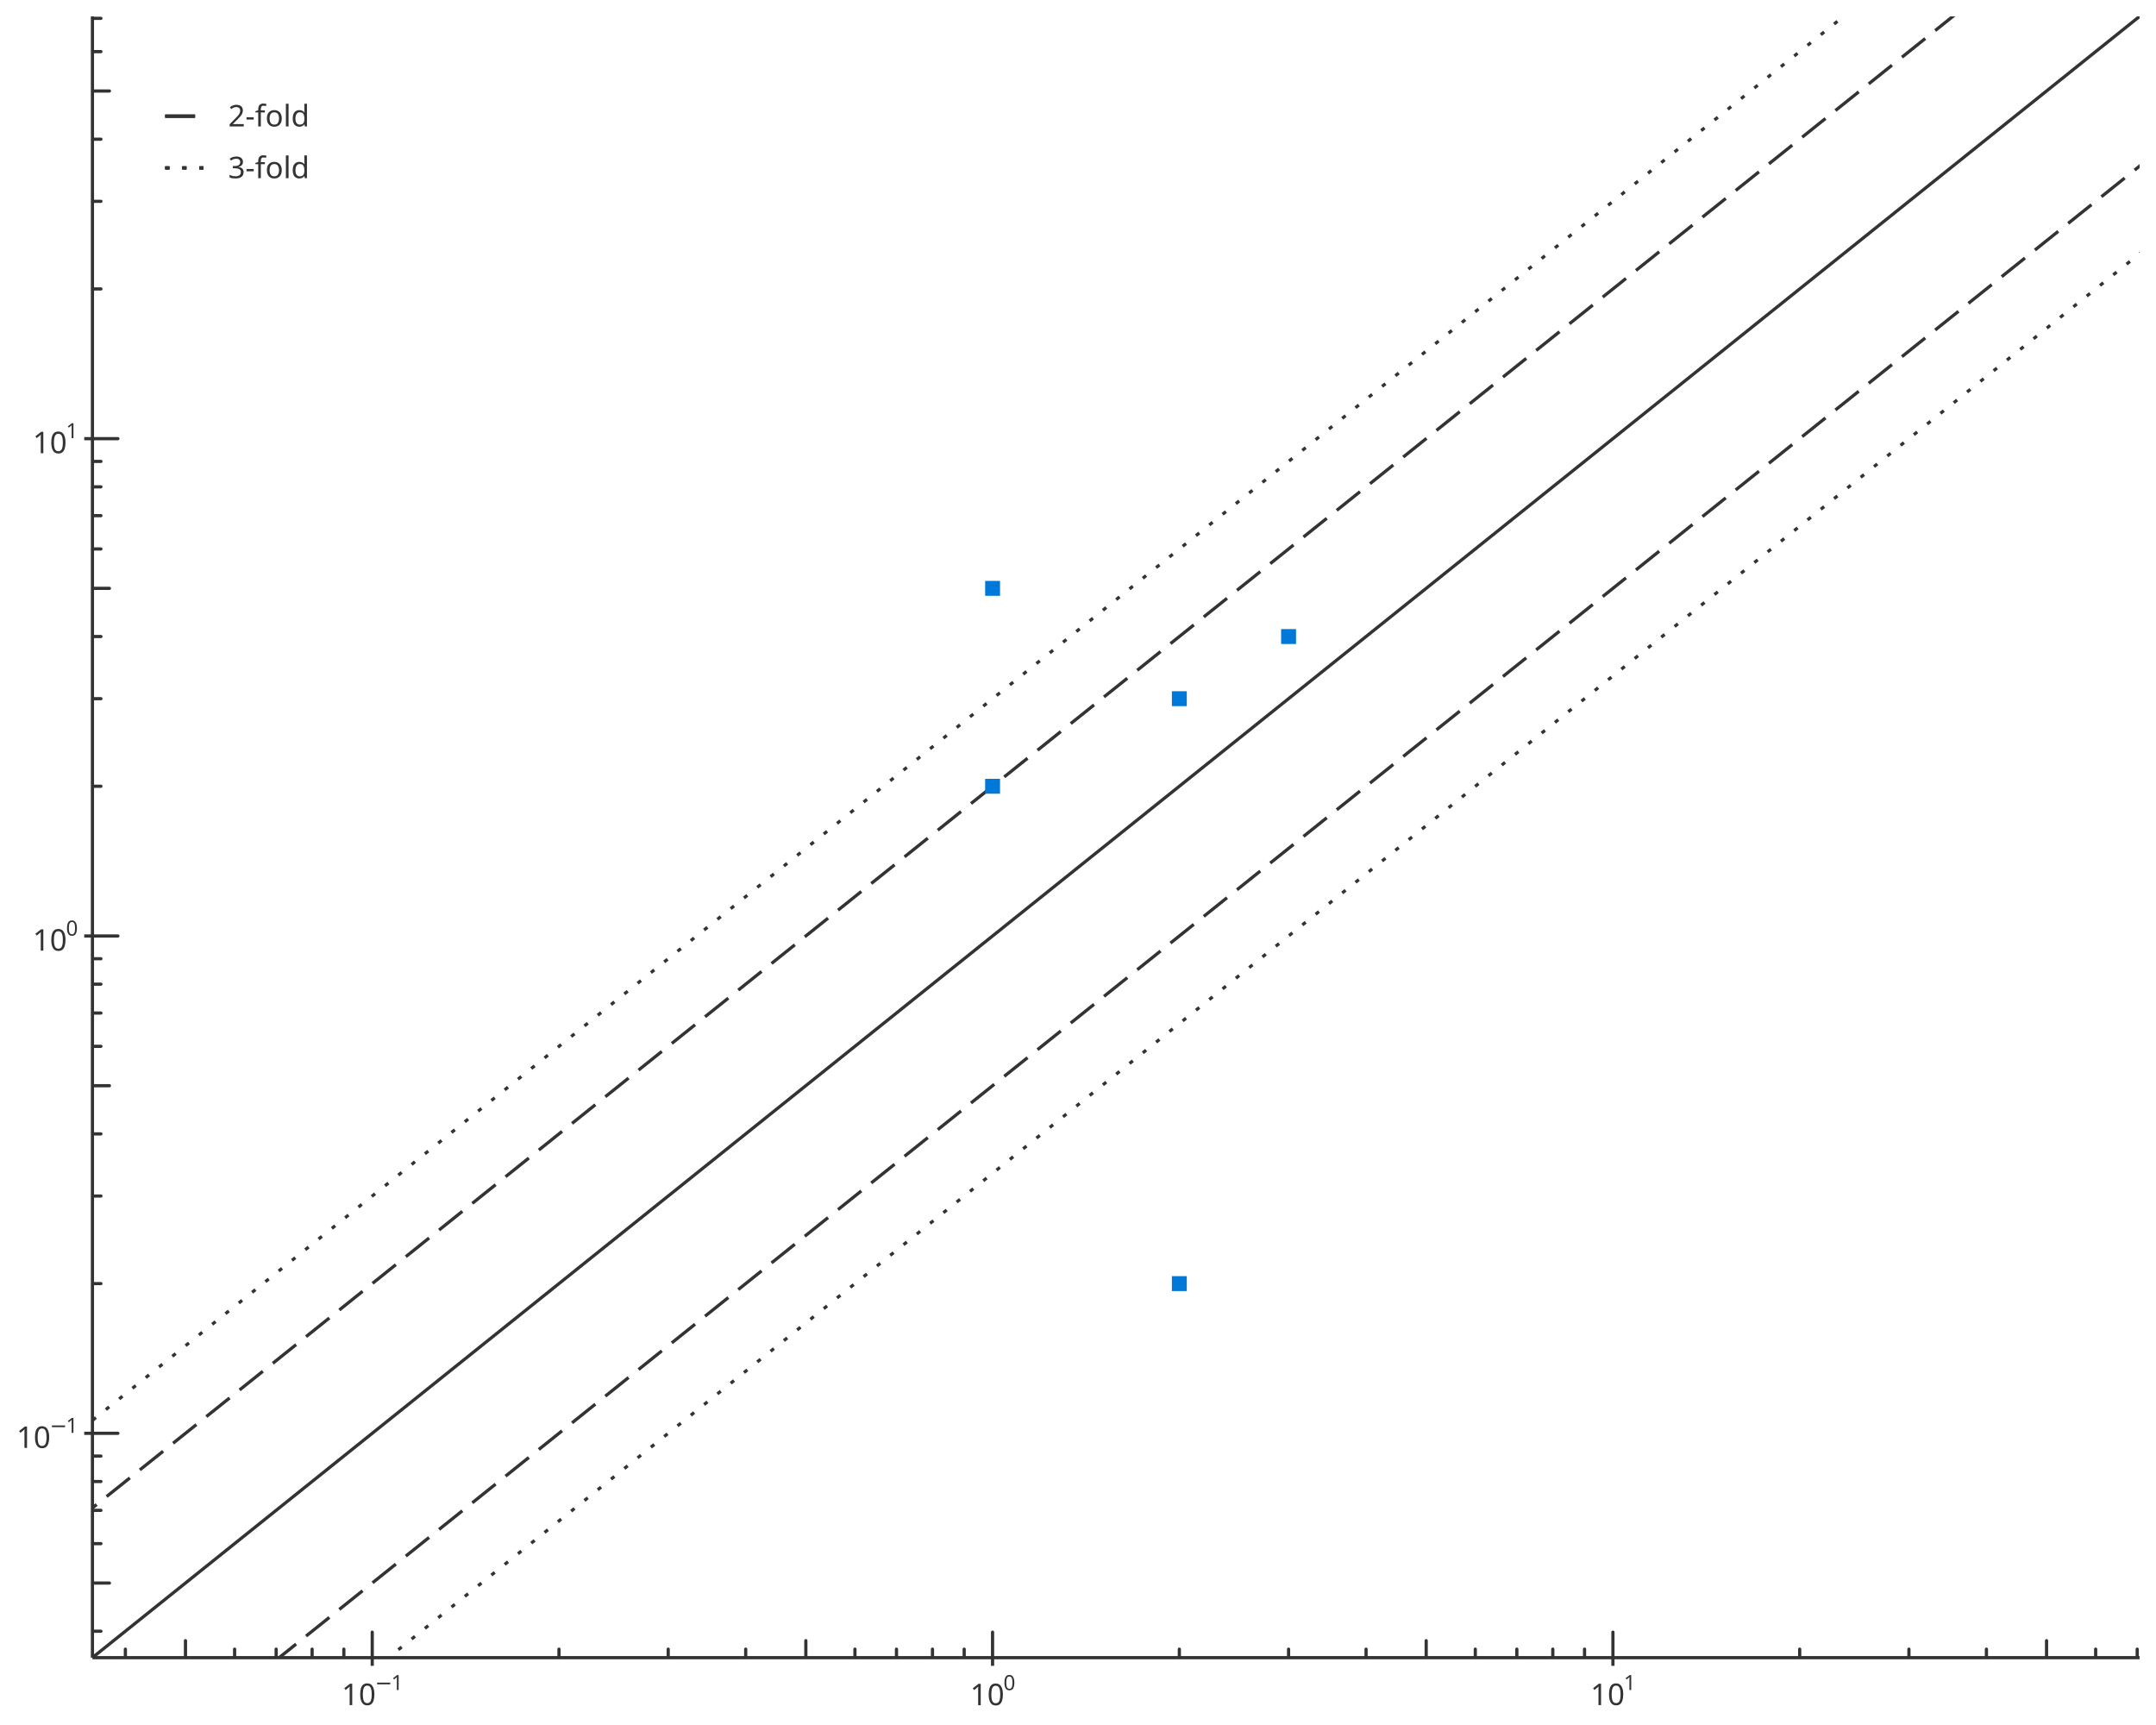
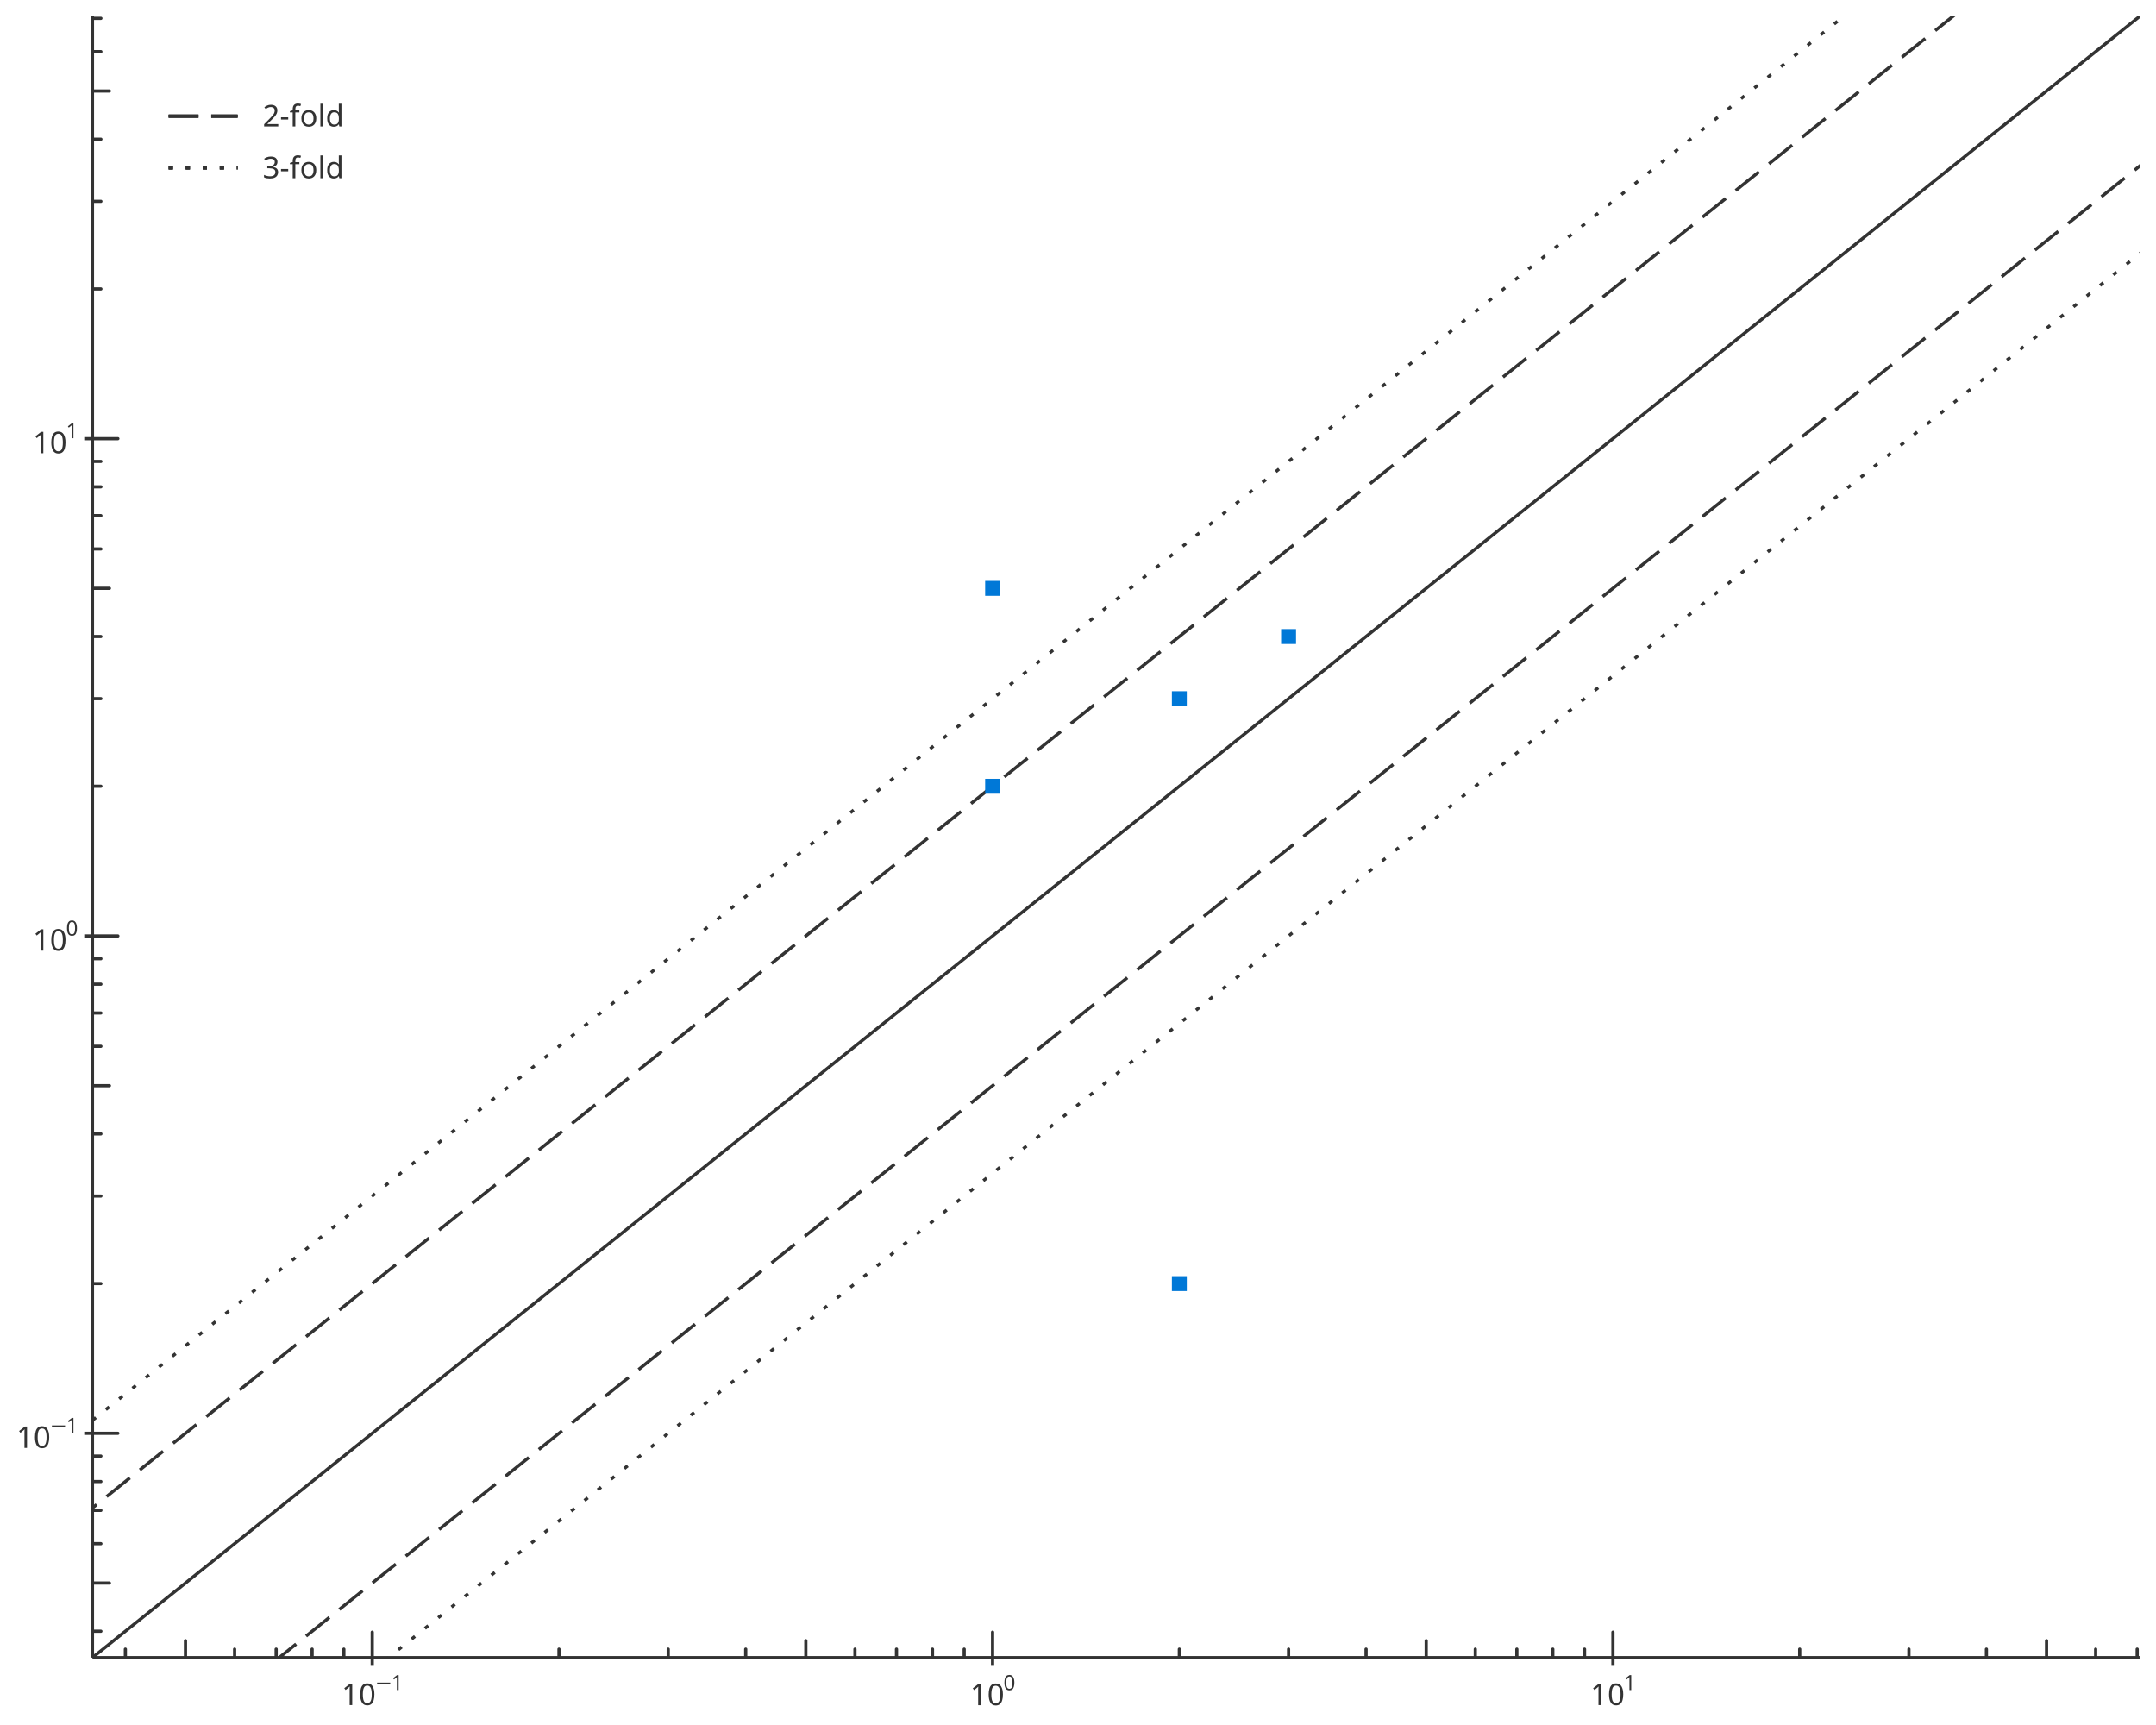
<svg xmlns="http://www.w3.org/2000/svg" class="svglite" data-engine-version="2.0" width="720.00pt" height="576.00pt" viewBox="0 0 720.00 576.00">
  <defs>
    <style type="text/css">
    .svglite line, .svglite polyline, .svglite polygon, .svglite path, .svglite rect, .svglite circle {
      fill: none;
      stroke: #000000;
      stroke-linecap: round;
      stroke-linejoin: round;
      stroke-miterlimit: 10.00;
    }
  </style>
  </defs>
  <rect width="100%" height="100%" style="stroke: none; fill: #FFFFFF;" />
  <defs>
    <clipPath id="cpMC4wMHw3MjAuMDB8MC4wMHw1NzYuMDA=">
      <rect x="0.00" y="0.00" width="720.00" height="576.00" />
    </clipPath>
  </defs>
  <g clip-path="url(#cpMC4wMHw3MjAuMDB8MC4wMHw1NzYuMDA=)">
    <rect x="0.00" y="0.00" width="720.00" height="576.00" style="stroke-width: 1.07; stroke: none; fill: #FFFFFF;" />
  </g>
  <defs>
    <clipPath id="cpMzAuODd8NzE0LjUyfDUuNDh8NTUzLjUx">
      <rect x="30.87" y="5.48" width="683.65" height="548.03" />
    </clipPath>
  </defs>
  <g clip-path="url(#cpMzAuODd8NzE0LjUyfDUuNDh8NTUzLjUx)">
    <rect x="30.87" y="5.48" width="683.65" height="548.03" style="stroke-width: 1.07; stroke: none; fill: #FFFFFF;" />
  </g>
  <g clip-path="url(#cpMC4wMHw3MjAuMDB8MC4wMHw1NzYuMDA=)">
</g>
  <g clip-path="url(#cpMzAuODd8NzE0LjUyfDUuNDh8NTUzLjUx)">
</g>
  <g clip-path="url(#cpMC4wMHw3MjAuMDB8MC4wMHw1NzYuMDA=)">
</g>
  <g clip-path="url(#cpMzAuODd8NzE0LjUyfDUuNDh8NTUzLjUx)">
</g>
  <g clip-path="url(#cpMC4wMHw3MjAuMDB8MC4wMHw1NzYuMDA=)">
</g>
  <g clip-path="url(#cpMzAuODd8NzE0LjUyfDUuNDh8NTUzLjUx)">
</g>
  <g clip-path="url(#cpMC4wMHw3MjAuMDB8MC4wMHw1NzYuMDA=)">
</g>
  <g clip-path="url(#cpMzAuODd8NzE0LjUyfDUuNDh8NTUzLjUx)">
</g>
  <g clip-path="url(#cpMC4wMHw3MjAuMDB8MC4wMHw1NzYuMDA=)">
</g>
  <g clip-path="url(#cpMzAuODd8NzE0LjUyfDUuNDh8NTUzLjUx)">
</g>
  <g clip-path="url(#cpMC4wMHw3MjAuMDB8MC4wMHw1NzYuMDA=)">
</g>
  <g clip-path="url(#cpMzAuODd8NzE0LjUyfDUuNDh8NTUzLjUx)">
</g>
  <g clip-path="url(#cpMC4wMHw3MjAuMDB8MC4wMHw1NzYuMDA=)">
</g>
  <g clip-path="url(#cpMzAuODd8NzE0LjUyfDUuNDh8NTUzLjUx)">
</g>
  <g clip-path="url(#cpMC4wMHw3MjAuMDB8MC4wMHw1NzYuMDA=)">
</g>
  <g clip-path="url(#cpMzAuODd8NzE0LjUyfDUuNDh8NTUzLjUx)">
</g>
  <g clip-path="url(#cpMC4wMHw3MjAuMDB8MC4wMHw1NzYuMDA=)">
</g>
  <g clip-path="url(#cpMzAuODd8NzE0LjUyfDUuNDh8NTUzLjUx)">
</g>
  <g clip-path="url(#cpMC4wMHw3MjAuMDB8MC4wMHw1NzYuMDA=)">
</g>
  <g clip-path="url(#cpMzAuODd8NzE0LjUyfDUuNDh8NTUzLjUx)">
</g>
  <g clip-path="url(#cpMC4wMHw3MjAuMDB8MC4wMHw1NzYuMDA=)">
</g>
  <g clip-path="url(#cpMzAuODd8NzE0LjUyfDUuNDh8NTUzLjUx)">
</g>
  <g clip-path="url(#cpMC4wMHw3MjAuMDB8MC4wMHw1NzYuMDA=)">
</g>
  <g clip-path="url(#cpMzAuODd8NzE0LjUyfDUuNDh8NTUzLjUx)">
</g>
  <g clip-path="url(#cpMC4wMHw3MjAuMDB8MC4wMHw1NzYuMDA=)">
</g>
  <g clip-path="url(#cpMzAuODd8NzE0LjUyfDUuNDh8NTUzLjUx)">
</g>
  <g clip-path="url(#cpMC4wMHw3MjAuMDB8MC4wMHw1NzYuMDA=)">
</g>
  <g clip-path="url(#cpMzAuODd8NzE0LjUyfDUuNDh8NTUzLjUx)">
</g>
  <g clip-path="url(#cpMC4wMHw3MjAuMDB8MC4wMHw1NzYuMDA=)">
</g>
  <g clip-path="url(#cpMzAuODd8NzE0LjUyfDUuNDh8NTUzLjUx)">
</g>
  <g clip-path="url(#cpMC4wMHw3MjAuMDB8MC4wMHw1NzYuMDA=)">
</g>
  <g clip-path="url(#cpMzAuODd8NzE0LjUyfDUuNDh8NTUzLjUx)">
    <line x1="-652.79" y1="1101.53" x2="1398.17" y2="-542.55" style="stroke-width: 1.07; stroke: #333333; stroke-linecap: butt;" />
    <line x1="-652.79" y1="1051.54" x2="1398.17" y2="-592.54" style="stroke-width: 1.07; stroke: #333333; stroke-dasharray: 9.96,4.27; stroke-linecap: butt;" />
    <line x1="-652.79" y1="1151.53" x2="1398.17" y2="-492.56" style="stroke-width: 1.07; stroke: #333333; stroke-dasharray: 9.96,4.27; stroke-linecap: butt;" />
    <line x1="-652.79" y1="1022.30" x2="1398.17" y2="-621.78" style="stroke-width: 1.07; stroke: #333333; stroke-dasharray: 1.42,4.27; stroke-linecap: butt;" />
    <line x1="-652.79" y1="1180.77" x2="1398.17" y2="-463.31" style="stroke-width: 1.07; stroke: #333333; stroke-dasharray: 1.42,4.27; stroke-linecap: butt;" />
    <line x1="331.47" y1="196.46" x2="331.47" y2="196.46" style="stroke-width: 1.07; stroke: #0078D7; stroke-linecap: butt;" />
    <line x1="393.84" y1="428.61" x2="393.84" y2="428.61" style="stroke-width: 1.07; stroke: #0078D7; stroke-linecap: butt;" />
    <line x1="331.47" y1="262.54" x2="331.47" y2="262.54" style="stroke-width: 1.07; stroke: #0078D7; stroke-linecap: butt;" />
    <line x1="393.84" y1="233.30" x2="393.84" y2="233.30" style="stroke-width: 1.07; stroke: #0078D7; stroke-linecap: butt;" />
    <line x1="430.32" y1="212.55" x2="430.32" y2="212.55" style="stroke-width: 1.07; stroke: #0078D7; stroke-linecap: butt;" />
    <line x1="331.47" y1="196.46" x2="331.47" y2="196.46" style="stroke-width: 1.07; stroke: #0078D7; stroke-linecap: butt;" />
    <line x1="393.84" y1="428.61" x2="393.84" y2="428.61" style="stroke-width: 1.07; stroke: #0078D7; stroke-linecap: butt;" />
    <line x1="331.47" y1="262.54" x2="331.47" y2="262.54" style="stroke-width: 1.07; stroke: #0078D7; stroke-linecap: butt;" />
    <line x1="393.84" y1="233.30" x2="393.84" y2="233.30" style="stroke-width: 1.07; stroke: #0078D7; stroke-linecap: butt;" />
    <line x1="430.32" y1="212.55" x2="430.32" y2="212.55" style="stroke-width: 1.07; stroke: #0078D7; stroke-linecap: butt;" />
    <text x="331.47" y="196.70" text-anchor="middle" style="font-size: 0.94px; fill: #0078D7; font-family: sans;" textLength="0.25px" lengthAdjust="spacingAndGlyphs">|</text>
    <text x="393.84" y="428.86" text-anchor="middle" style="font-size: 0.94px; fill: #0078D7; font-family: sans;" textLength="0.25px" lengthAdjust="spacingAndGlyphs">|</text>
    <text x="331.47" y="262.79" text-anchor="middle" style="font-size: 0.94px; fill: #0078D7; font-family: sans;" textLength="0.25px" lengthAdjust="spacingAndGlyphs">|</text>
    <text x="393.84" y="233.54" text-anchor="middle" style="font-size: 0.94px; fill: #0078D7; font-family: sans;" textLength="0.25px" lengthAdjust="spacingAndGlyphs">|</text>
    <text x="430.32" y="212.79" text-anchor="middle" style="font-size: 0.94px; fill: #0078D7; font-family: sans;" textLength="0.25px" lengthAdjust="spacingAndGlyphs">|</text>
    <text x="331.47" y="196.70" text-anchor="middle" style="font-size: 0.94px; fill: #0078D7; font-family: sans;" textLength="0.25px" lengthAdjust="spacingAndGlyphs">|</text>
    <text x="393.84" y="428.86" text-anchor="middle" style="font-size: 0.94px; fill: #0078D7; font-family: sans;" textLength="0.25px" lengthAdjust="spacingAndGlyphs">|</text>
    <text x="331.47" y="262.79" text-anchor="middle" style="font-size: 0.94px; fill: #0078D7; font-family: sans;" textLength="0.25px" lengthAdjust="spacingAndGlyphs">|</text>
    <text x="393.84" y="233.54" text-anchor="middle" style="font-size: 0.94px; fill: #0078D7; font-family: sans;" textLength="0.25px" lengthAdjust="spacingAndGlyphs">|</text>
    <text x="430.32" y="212.79" text-anchor="middle" style="font-size: 0.94px; fill: #0078D7; font-family: sans;" textLength="0.25px" lengthAdjust="spacingAndGlyphs">|</text>
    <polygon points="328.99,198.95 333.96,198.95 333.96,193.97 328.99,193.97 " style="stroke-width: 0.71; stroke: none; fill: #0078D7;" />
    <polygon points="391.35,431.10 396.33,431.10 396.33,426.12 391.35,426.12 " style="stroke-width: 0.71; stroke: none; fill: #0078D7;" />
    <polygon points="328.99,265.03 333.96,265.03 333.96,260.06 328.99,260.06 " style="stroke-width: 0.71; stroke: none; fill: #0078D7;" />
    <polygon points="391.35,235.79 396.33,235.79 396.33,230.81 391.35,230.81 " style="stroke-width: 0.71; stroke: none; fill: #0078D7;" />
    <polygon points="427.83,215.04 432.81,215.04 432.81,210.06 427.83,210.06 " style="stroke-width: 0.71; stroke: none; fill: #0078D7;" />
    <line x1="41.87" y1="553.51" x2="41.87" y2="550.67" style="stroke-width: 1.07; stroke: #333333;" />
    <line x1="61.94" y1="553.51" x2="61.94" y2="547.84" style="stroke-width: 1.07; stroke: #333333;" />
    <line x1="78.35" y1="553.51" x2="78.35" y2="550.67" style="stroke-width: 1.07; stroke: #333333;" />
    <line x1="92.22" y1="553.51" x2="92.22" y2="550.67" style="stroke-width: 1.07; stroke: #333333;" />
    <line x1="104.23" y1="553.51" x2="104.23" y2="550.67" style="stroke-width: 1.07; stroke: #333333;" />
    <line x1="114.83" y1="553.51" x2="114.83" y2="550.67" style="stroke-width: 1.07; stroke: #333333;" />
    <line x1="124.31" y1="553.51" x2="124.31" y2="545.00" style="stroke-width: 1.07; stroke: #333333;" />
    <line x1="186.67" y1="553.51" x2="186.67" y2="550.67" style="stroke-width: 1.07; stroke: #333333;" />
    <line x1="223.15" y1="553.51" x2="223.15" y2="550.67" style="stroke-width: 1.07; stroke: #333333;" />
    <line x1="249.03" y1="553.51" x2="249.03" y2="550.67" style="stroke-width: 1.07; stroke: #333333;" />
    <line x1="269.11" y1="553.51" x2="269.11" y2="547.84" style="stroke-width: 1.07; stroke: #333333;" />
    <line x1="285.51" y1="553.51" x2="285.51" y2="550.67" style="stroke-width: 1.07; stroke: #333333;" />
    <line x1="299.38" y1="553.51" x2="299.38" y2="550.67" style="stroke-width: 1.07; stroke: #333333;" />
    <line x1="311.40" y1="553.51" x2="311.40" y2="550.67" style="stroke-width: 1.07; stroke: #333333;" />
    <line x1="321.99" y1="553.51" x2="321.99" y2="550.67" style="stroke-width: 1.07; stroke: #333333;" />
    <line x1="331.47" y1="553.51" x2="331.47" y2="545.00" style="stroke-width: 1.07; stroke: #333333;" />
    <line x1="393.84" y1="553.51" x2="393.84" y2="550.67" style="stroke-width: 1.07; stroke: #333333;" />
    <line x1="430.32" y1="553.51" x2="430.32" y2="550.67" style="stroke-width: 1.07; stroke: #333333;" />
    <line x1="456.20" y1="553.51" x2="456.20" y2="550.67" style="stroke-width: 1.07; stroke: #333333;" />
    <line x1="476.28" y1="553.51" x2="476.28" y2="547.84" style="stroke-width: 1.07; stroke: #333333;" />
    <line x1="492.68" y1="553.51" x2="492.68" y2="550.67" style="stroke-width: 1.07; stroke: #333333;" />
    <line x1="506.55" y1="553.51" x2="506.55" y2="550.67" style="stroke-width: 1.07; stroke: #333333;" />
    <line x1="518.56" y1="553.51" x2="518.56" y2="550.67" style="stroke-width: 1.07; stroke: #333333;" />
    <line x1="529.16" y1="553.51" x2="529.16" y2="550.67" style="stroke-width: 1.07; stroke: #333333;" />
    <line x1="538.64" y1="553.51" x2="538.64" y2="545.00" style="stroke-width: 1.07; stroke: #333333;" />
    <line x1="601.01" y1="553.51" x2="601.01" y2="550.67" style="stroke-width: 1.07; stroke: #333333;" />
    <line x1="637.49" y1="553.51" x2="637.49" y2="550.67" style="stroke-width: 1.07; stroke: #333333;" />
    <line x1="663.37" y1="553.51" x2="663.37" y2="550.67" style="stroke-width: 1.07; stroke: #333333;" />
    <line x1="683.45" y1="553.51" x2="683.45" y2="547.84" style="stroke-width: 1.07; stroke: #333333;" />
    <line x1="699.85" y1="553.51" x2="699.85" y2="550.67" style="stroke-width: 1.07; stroke: #333333;" />
    <line x1="713.72" y1="553.51" x2="713.72" y2="550.67" style="stroke-width: 1.07; stroke: #333333;" />
    <line x1="30.87" y1="544.69" x2="33.70" y2="544.69" style="stroke-width: 1.07; stroke: #333333;" />
    <line x1="30.87" y1="528.60" x2="36.54" y2="528.60" style="stroke-width: 1.07; stroke: #333333;" />
    <line x1="30.87" y1="515.45" x2="33.70" y2="515.45" style="stroke-width: 1.07; stroke: #333333;" />
    <line x1="30.87" y1="504.33" x2="33.70" y2="504.33" style="stroke-width: 1.07; stroke: #333333;" />
    <line x1="30.87" y1="494.70" x2="33.70" y2="494.70" style="stroke-width: 1.07; stroke: #333333;" />
    <line x1="30.87" y1="486.20" x2="33.70" y2="486.20" style="stroke-width: 1.07; stroke: #333333;" />
    <line x1="30.87" y1="478.60" x2="39.37" y2="478.60" style="stroke-width: 1.07; stroke: #333333;" />
    <line x1="30.87" y1="428.61" x2="33.70" y2="428.61" style="stroke-width: 1.07; stroke: #333333;" />
    <line x1="30.87" y1="399.37" x2="33.70" y2="399.37" style="stroke-width: 1.07; stroke: #333333;" />
    <line x1="30.87" y1="378.62" x2="33.70" y2="378.62" style="stroke-width: 1.07; stroke: #333333;" />
    <line x1="30.87" y1="362.53" x2="36.54" y2="362.53" style="stroke-width: 1.07; stroke: #333333;" />
    <line x1="30.87" y1="349.38" x2="33.70" y2="349.38" style="stroke-width: 1.07; stroke: #333333;" />
    <line x1="30.87" y1="338.26" x2="33.70" y2="338.26" style="stroke-width: 1.07; stroke: #333333;" />
    <line x1="30.87" y1="328.63" x2="33.70" y2="328.63" style="stroke-width: 1.07; stroke: #333333;" />
    <line x1="30.87" y1="320.13" x2="33.70" y2="320.13" style="stroke-width: 1.07; stroke: #333333;" />
    <line x1="30.87" y1="312.54" x2="39.37" y2="312.54" style="stroke-width: 1.07; stroke: #333333;" />
    <line x1="30.87" y1="262.54" x2="33.70" y2="262.54" style="stroke-width: 1.07; stroke: #333333;" />
    <line x1="30.87" y1="233.30" x2="33.70" y2="233.30" style="stroke-width: 1.07; stroke: #333333;" />
    <line x1="30.87" y1="212.55" x2="33.70" y2="212.55" style="stroke-width: 1.07; stroke: #333333;" />
    <line x1="30.87" y1="196.46" x2="36.54" y2="196.46" style="stroke-width: 1.07; stroke: #333333;" />
    <line x1="30.87" y1="183.31" x2="33.70" y2="183.31" style="stroke-width: 1.07; stroke: #333333;" />
    <line x1="30.87" y1="172.19" x2="33.70" y2="172.19" style="stroke-width: 1.07; stroke: #333333;" />
    <line x1="30.87" y1="162.56" x2="33.70" y2="162.56" style="stroke-width: 1.07; stroke: #333333;" />
    <line x1="30.87" y1="154.07" x2="33.70" y2="154.07" style="stroke-width: 1.07; stroke: #333333;" />
    <line x1="30.87" y1="146.47" x2="39.37" y2="146.47" style="stroke-width: 1.07; stroke: #333333;" />
    <line x1="30.87" y1="96.48" x2="33.70" y2="96.48" style="stroke-width: 1.07; stroke: #333333;" />
    <line x1="30.87" y1="67.23" x2="33.70" y2="67.23" style="stroke-width: 1.07; stroke: #333333;" />
    <line x1="30.87" y1="46.48" x2="33.70" y2="46.48" style="stroke-width: 1.07; stroke: #333333;" />
    <line x1="30.87" y1="30.39" x2="36.54" y2="30.39" style="stroke-width: 1.07; stroke: #333333;" />
    <line x1="30.87" y1="17.24" x2="33.70" y2="17.24" style="stroke-width: 1.07; stroke: #333333;" />
    <line x1="30.87" y1="6.12" x2="33.70" y2="6.12" style="stroke-width: 1.07; stroke: #333333;" />
  </g>
  <g clip-path="url(#cpMC4wMHw3MjAuMDB8MC4wMHw1NzYuMDA=)">
    <polyline points="30.87,553.51 30.87,5.48 " style="stroke-width: 1.07; stroke: #333333; stroke-linecap: butt;" />
    <text x="5.48" y="483.48" style="font-size: 10.00px; fill: #333333; font-family: sans;" textLength="11.12px" lengthAdjust="spacingAndGlyphs">10</text>
    <text x="16.60" y="478.45" style="font-size: 7.00px; fill: #333333; font-family: sans;" textLength="5.44px" lengthAdjust="spacingAndGlyphs">−</text>
    <text x="22.04" y="478.45" style="font-size: 7.00px; fill: #333333; font-family: sans;" textLength="3.89px" lengthAdjust="spacingAndGlyphs">1</text>
    <text x="10.92" y="317.44" style="font-size: 10.00px; fill: #333333; font-family: sans;" textLength="11.12px" lengthAdjust="spacingAndGlyphs">10</text>
    <text x="22.04" y="312.42" style="font-size: 7.00px; fill: #333333; font-family: sans;" textLength="3.89px" lengthAdjust="spacingAndGlyphs">0</text>
    <text x="10.92" y="151.34" style="font-size: 10.00px; fill: #333333; font-family: sans;" textLength="11.12px" lengthAdjust="spacingAndGlyphs">10</text>
    <text x="22.04" y="146.32" style="font-size: 7.00px; fill: #333333; font-family: sans;" textLength="3.89px" lengthAdjust="spacingAndGlyphs">1</text>
    <polyline points="28.13,478.60 30.87,478.60 " style="stroke-width: 1.07; stroke: #333333; stroke-linecap: butt;" />
    <polyline points="28.13,312.54 30.87,312.54 " style="stroke-width: 1.07; stroke: #333333; stroke-linecap: butt;" />
    <polyline points="28.13,146.47 30.87,146.47 " style="stroke-width: 1.07; stroke: #333333; stroke-linecap: butt;" />
    <polyline points="30.87,553.51 714.52,553.51 " style="stroke-width: 1.07; stroke: #333333; stroke-linecap: butt;" />
    <polyline points="124.31,556.25 124.31,553.51 " style="stroke-width: 1.07; stroke: #333333; stroke-linecap: butt;" />
    <polyline points="331.47,556.25 331.47,553.51 " style="stroke-width: 1.07; stroke: #333333; stroke-linecap: butt;" />
    <polyline points="538.64,556.25 538.64,553.51 " style="stroke-width: 1.07; stroke: #333333; stroke-linecap: butt;" />
    <text x="114.08" y="569.35" style="font-size: 10.00px; fill: #333333; font-family: sans;" textLength="11.12px" lengthAdjust="spacingAndGlyphs">10</text>
    <text x="125.20" y="564.33" style="font-size: 7.00px; fill: #333333; font-family: sans;" textLength="5.44px" lengthAdjust="spacingAndGlyphs">−</text>
    <text x="130.64" y="564.33" style="font-size: 7.00px; fill: #333333; font-family: sans;" textLength="3.89px" lengthAdjust="spacingAndGlyphs">1</text>
    <text x="323.97" y="569.39" style="font-size: 10.00px; fill: #333333; font-family: sans;" textLength="11.12px" lengthAdjust="spacingAndGlyphs">10</text>
    <text x="335.09" y="564.36" style="font-size: 7.00px; fill: #333333; font-family: sans;" textLength="3.89px" lengthAdjust="spacingAndGlyphs">0</text>
    <text x="531.13" y="569.35" style="font-size: 10.00px; fill: #333333; font-family: sans;" textLength="11.12px" lengthAdjust="spacingAndGlyphs">10</text>
    <text x="542.26" y="564.33" style="font-size: 7.00px; fill: #333333; font-family: sans;" textLength="3.89px" lengthAdjust="spacingAndGlyphs">1</text>
-     <rect x="47.96" y="19.18" width="58.73" height="51.00" style="stroke-width: 1.07; stroke: none; fill: #FFFFFF;" />
-     <rect x="53.44" y="30.14" width="17.28" height="17.28" style="stroke-width: 1.07; stroke: none; fill: #FFFFFF;" />
-     <line x1="55.17" y1="38.78" x2="68.99" y2="38.78" style="stroke-width: 1.07; stroke: #333333; stroke-dasharray: 9.96,4.27; stroke-linecap: butt;" />
-     <line x1="55.17" y1="38.78" x2="68.99" y2="38.78" style="stroke-width: 1.07; stroke: #333333; stroke-dasharray: 9.96,4.27; stroke-linecap: butt;" />
-     <line x1="55.17" y1="38.78" x2="68.99" y2="38.78" style="stroke-width: 1.07; stroke: #333333; stroke-dasharray: 9.96,4.27; stroke-linecap: butt;" />
-     <rect x="53.44" y="47.42" width="17.28" height="17.28" style="stroke-width: 1.07; stroke: none; fill: #FFFFFF;" />
-     <line x1="55.17" y1="56.06" x2="68.99" y2="56.06" style="stroke-width: 1.07; stroke: #333333; stroke-dasharray: 1.42,4.27; stroke-linecap: butt;" />
-     <line x1="55.17" y1="56.06" x2="68.99" y2="56.06" style="stroke-width: 1.07; stroke: #333333; stroke-dasharray: 1.42,4.27; stroke-linecap: butt;" />
-     <line x1="55.17" y1="56.06" x2="68.99" y2="56.06" style="stroke-width: 1.07; stroke: #333333; stroke-dasharray: 1.42,4.27; stroke-linecap: butt;" />
-     <text x="76.20" y="42.22" style="font-size: 10.00px; fill: #333333; font-family: sans;" textLength="25.01px" lengthAdjust="spacingAndGlyphs">2-fold</text>
-     <text x="76.20" y="59.50" style="font-size: 10.00px; fill: #333333; font-family: sans;" textLength="25.01px" lengthAdjust="spacingAndGlyphs">3-fold</text>
+     <rect x="47.96" y="19.18" width="70.25" height="51.00" style="stroke-width: 1.07; stroke: none; fill: #FFFFFF;" />
+     <rect x="53.44" y="30.14" width="28.80" height="17.28" style="stroke-width: 1.07; stroke: none; fill: #FFFFFF;" />
+     <line x1="56.32" y1="38.78" x2="79.36" y2="38.78" style="stroke-width: 1.07; stroke: #333333; stroke-dasharray: 9.96,4.27; stroke-linecap: butt;" />
+     <line x1="56.32" y1="38.78" x2="79.36" y2="38.78" style="stroke-width: 1.07; stroke: #333333; stroke-dasharray: 9.96,4.27; stroke-linecap: butt;" />
+     <line x1="56.32" y1="38.78" x2="79.36" y2="38.78" style="stroke-width: 1.07; stroke: #333333; stroke-dasharray: 9.96,4.27; stroke-linecap: butt;" />
+     <rect x="53.44" y="47.42" width="28.80" height="17.28" style="stroke-width: 1.07; stroke: none; fill: #FFFFFF;" />
+     <line x1="56.32" y1="56.06" x2="79.36" y2="56.06" style="stroke-width: 1.07; stroke: #333333; stroke-dasharray: 1.42,4.27; stroke-linecap: butt;" />
+     <line x1="56.32" y1="56.06" x2="79.36" y2="56.06" style="stroke-width: 1.07; stroke: #333333; stroke-dasharray: 1.42,4.27; stroke-linecap: butt;" />
+     <line x1="56.32" y1="56.06" x2="79.36" y2="56.06" style="stroke-width: 1.07; stroke: #333333; stroke-dasharray: 1.42,4.27; stroke-linecap: butt;" />
+     <text x="87.72" y="42.22" style="font-size: 10.00px; fill: #333333; font-family: sans;" textLength="25.01px" lengthAdjust="spacingAndGlyphs">2-fold</text>
+     <text x="87.72" y="59.50" style="font-size: 10.00px; fill: #333333; font-family: sans;" textLength="25.01px" lengthAdjust="spacingAndGlyphs">3-fold</text>
  </g>
</svg>
